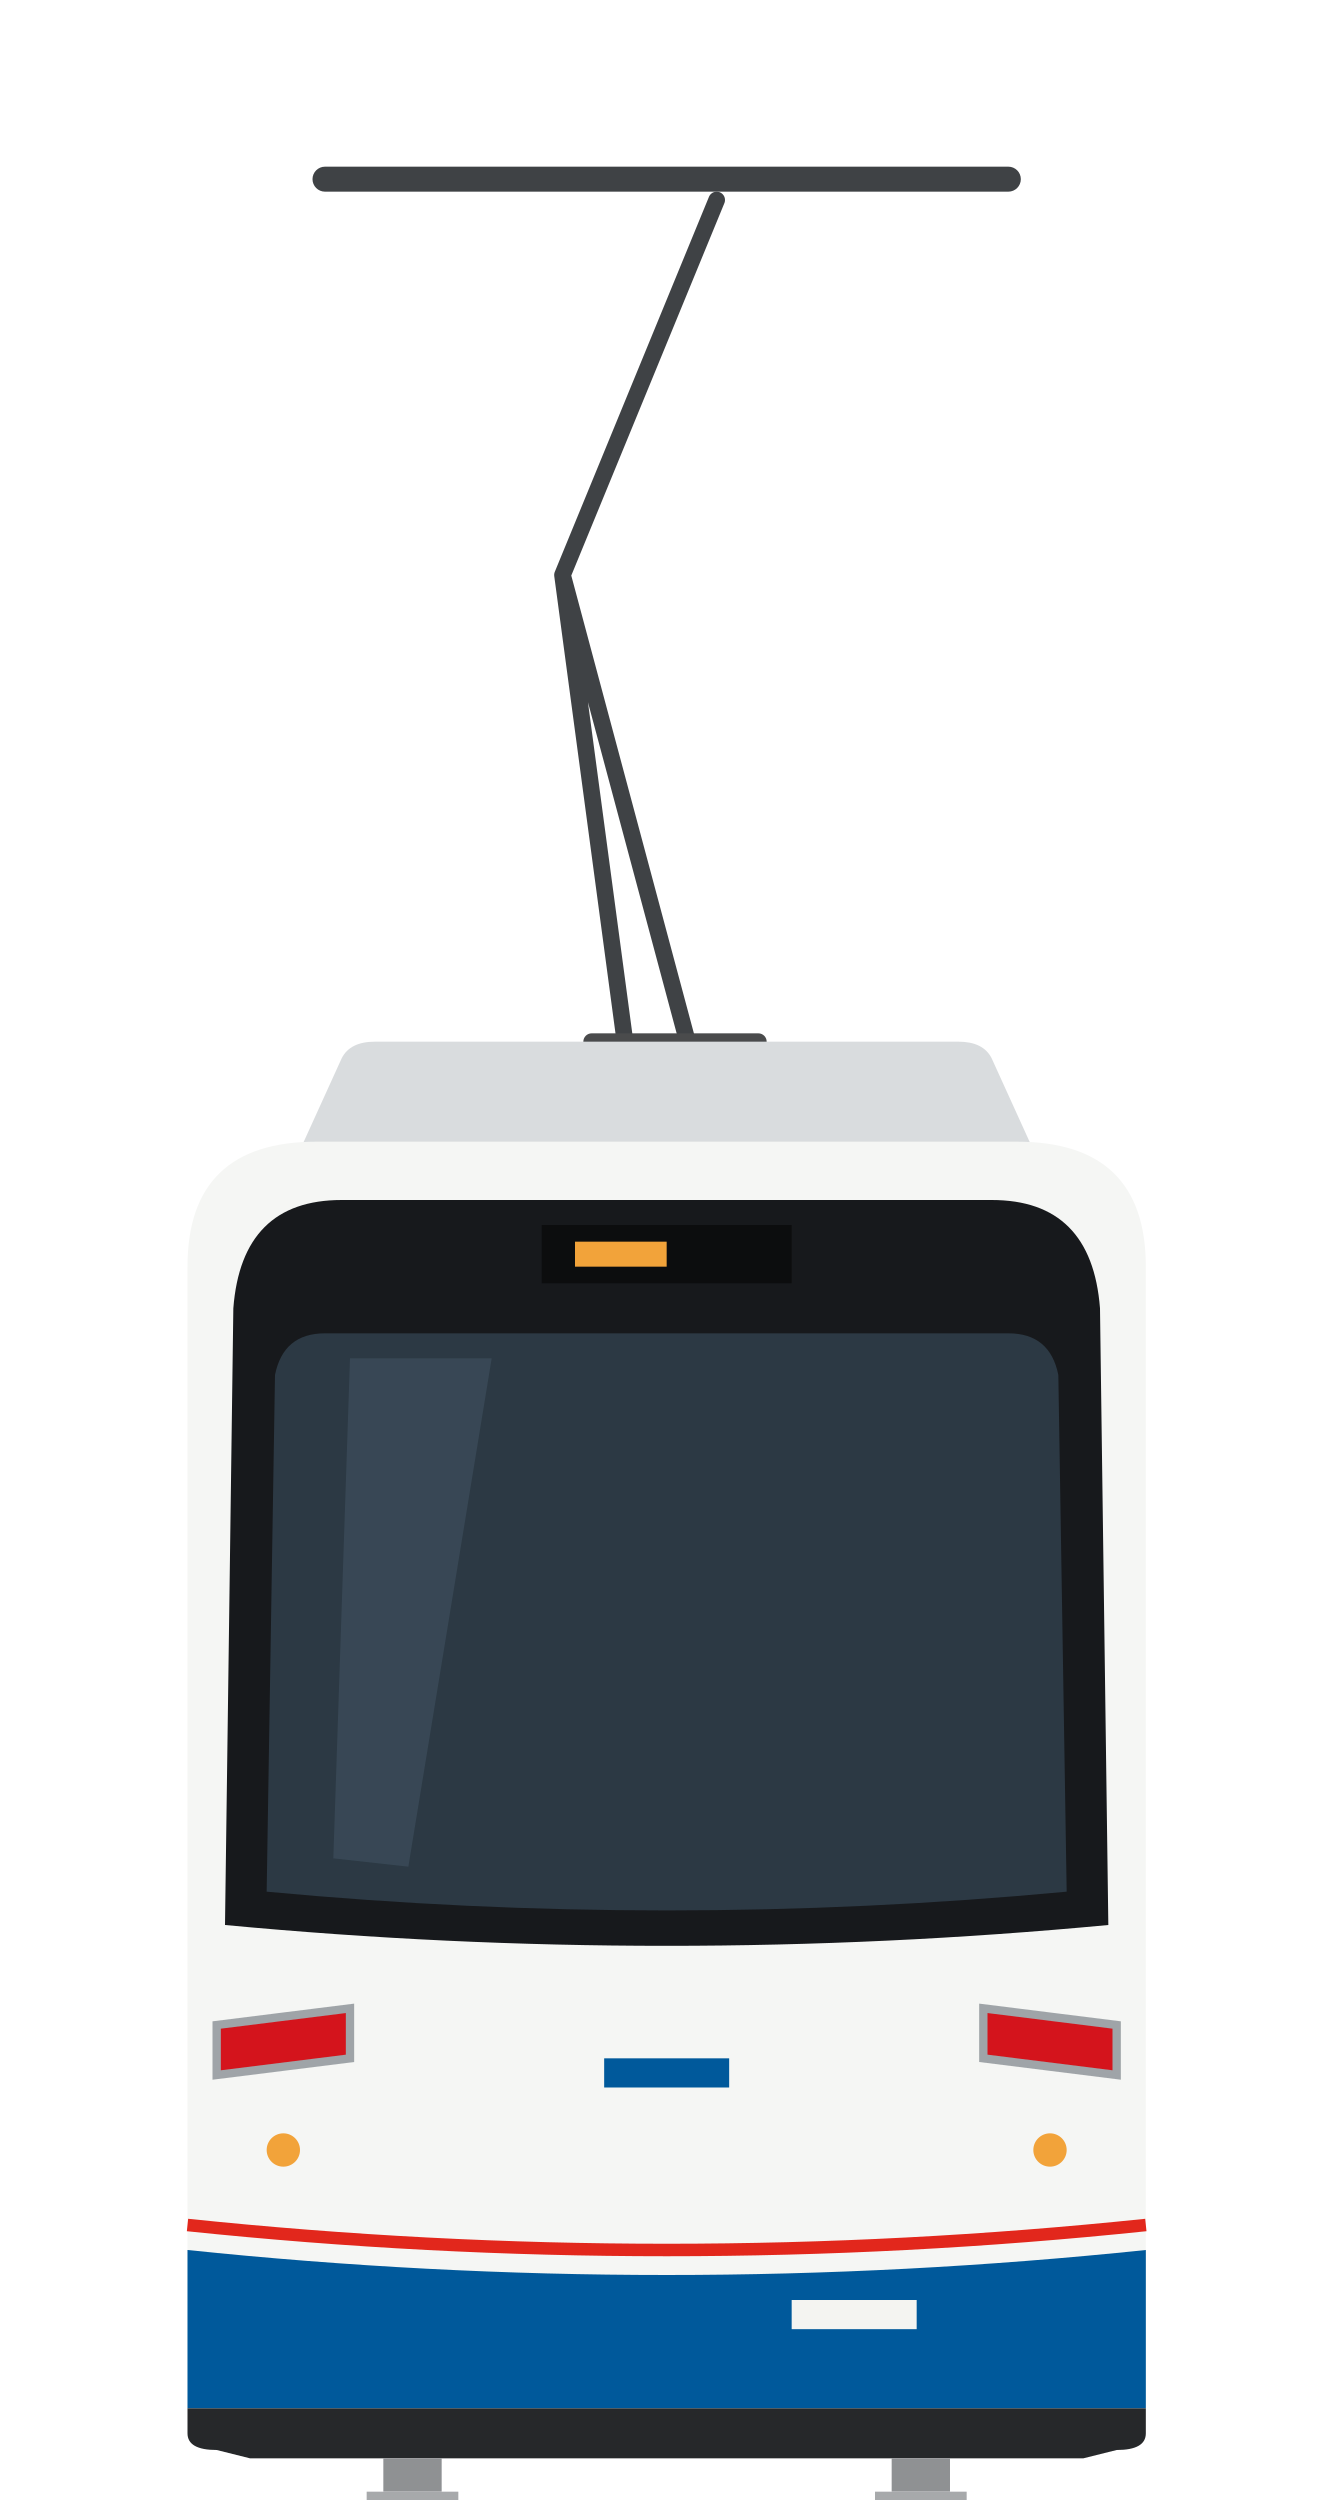
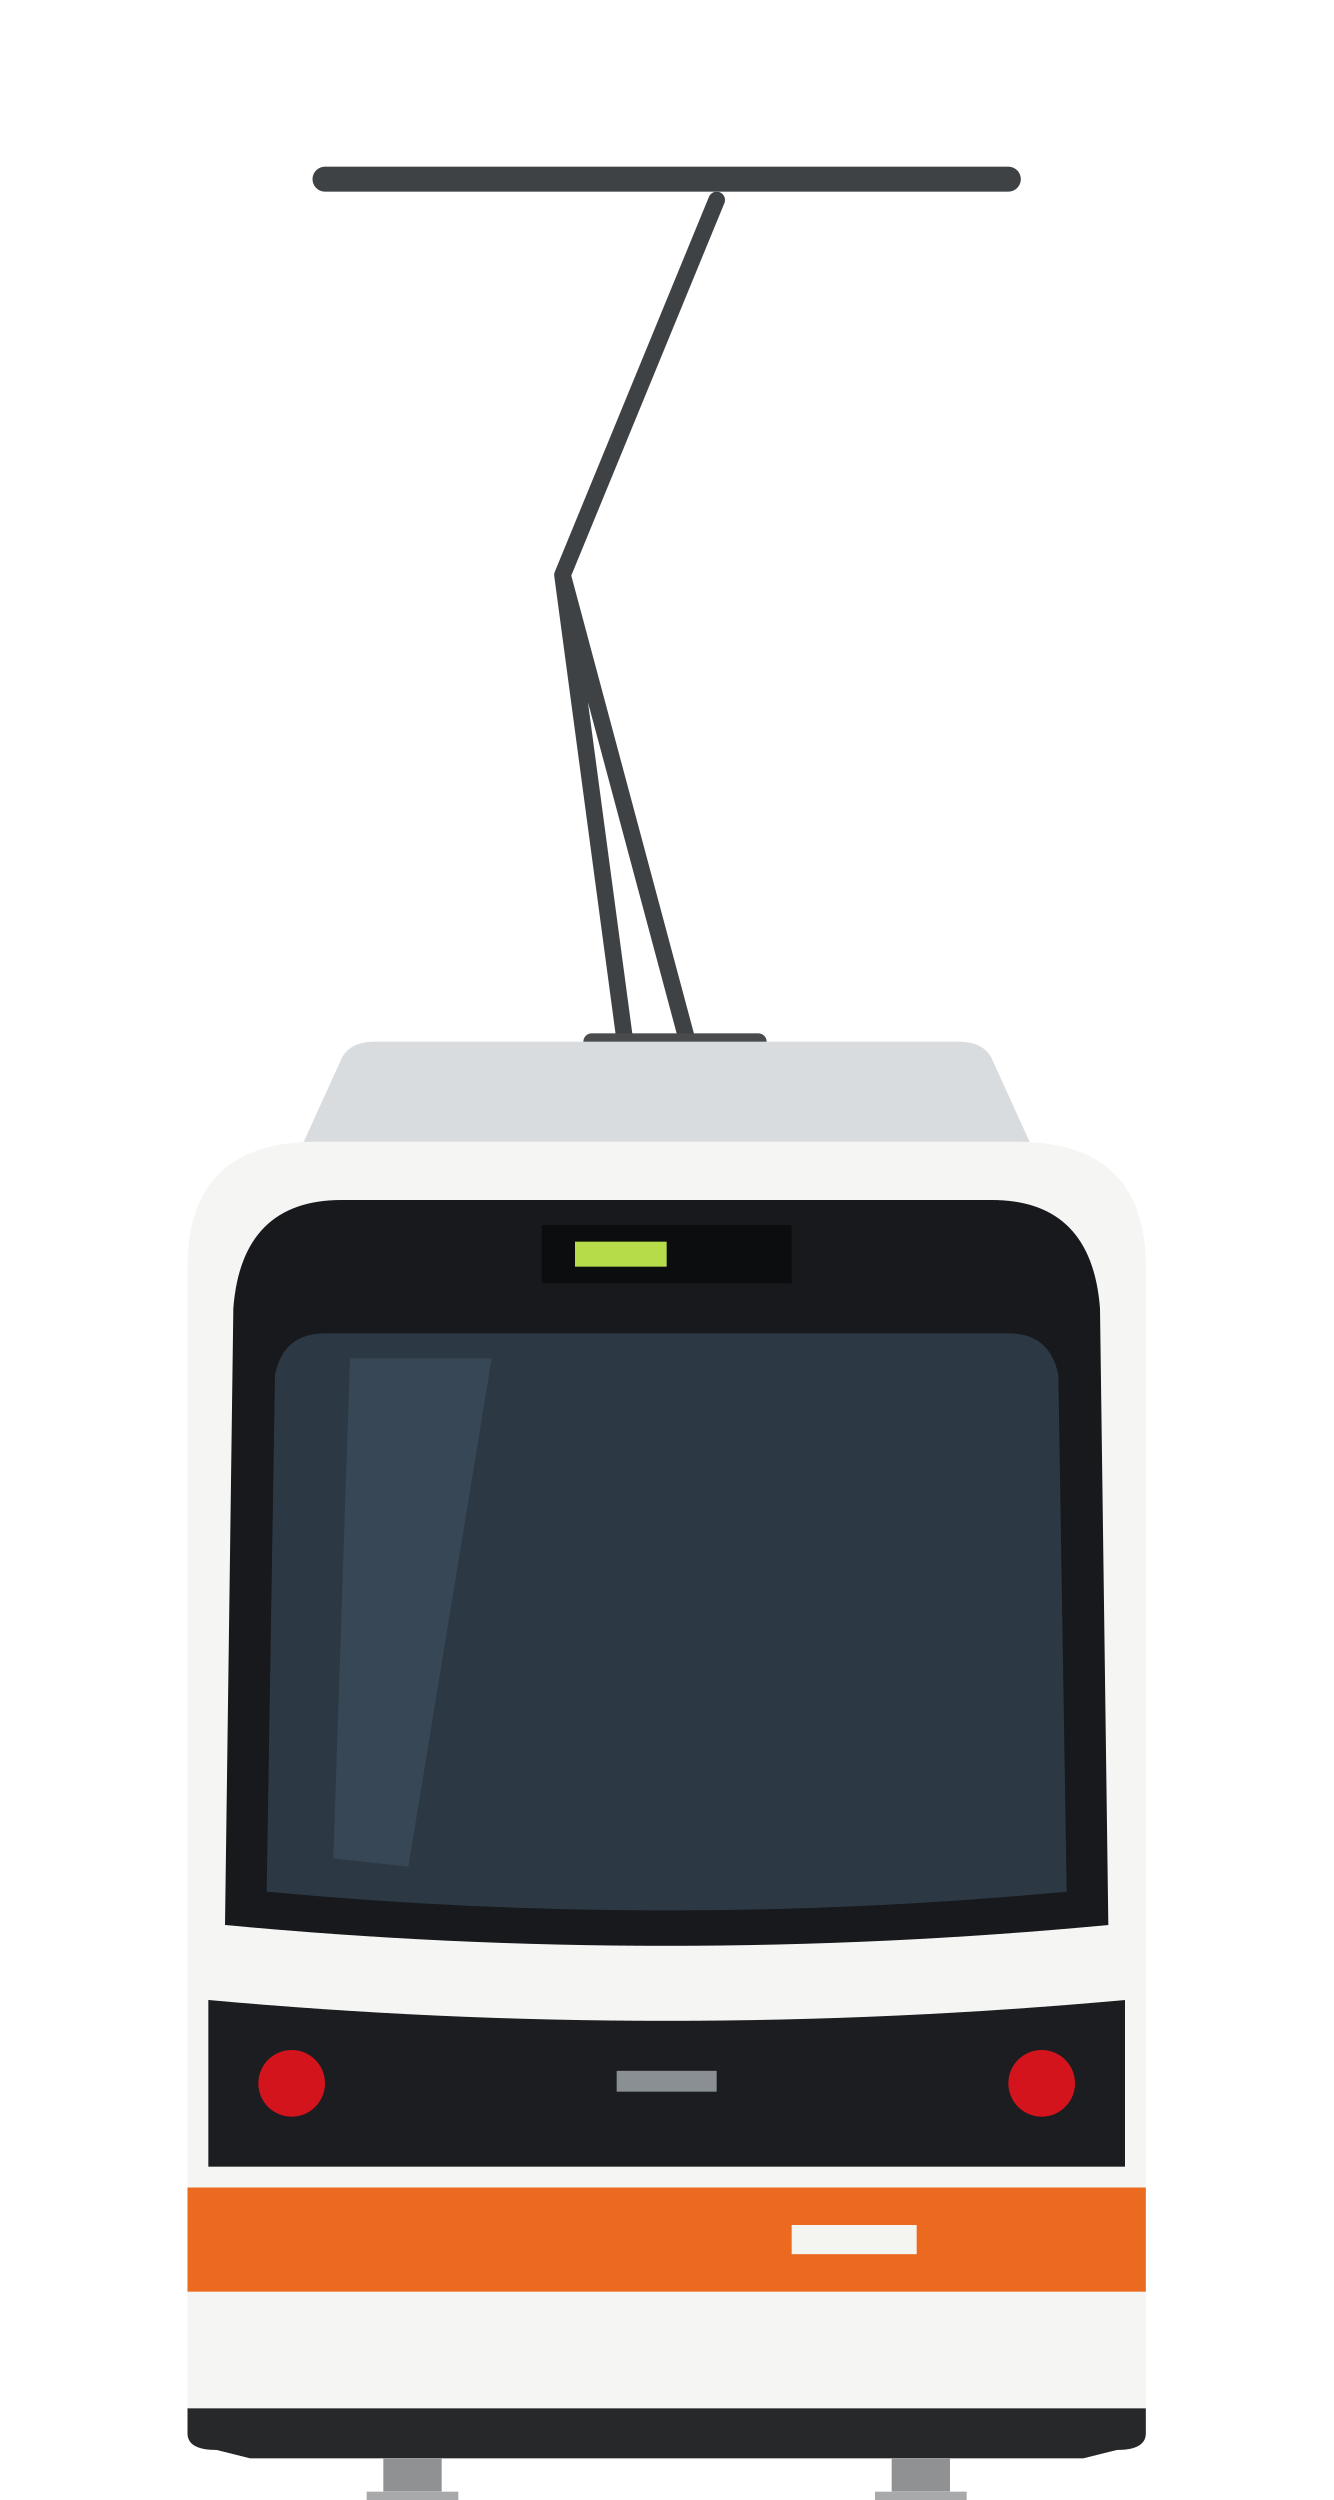
<svg xmlns="http://www.w3.org/2000/svg" viewBox="0 0 320 600">
  <g transform="translate(0,180)">
    <path d="M165 70 L135 -42 L172 -132 M150 70 L135 -42" stroke="#3f4245" stroke-width="4" fill="none" stroke-linecap="round" stroke-linejoin="round" />
    <rect x="75" y="-140" width="170" height="6" rx="3" fill="#3f4245" />
    <rect x="140" y="68" width="44" height="8" rx="2" fill="#4a4b4c" />
    <path d="M72 96 L82 74 Q84 70 90 70 H230 Q236 70 238 74 L248 96 Z" fill="#d9dcde" />
    <path d="M45 398 V124 Q45 94 76 94 H244 Q275 94 275 124 V398 Z" fill="#f5f6f4" />
    <path d="M56 134 Q58 108 82 108 H238 Q262 108 264 134 L266 282 Q160 292 54 282 Z" fill="#17191c" />
    <rect x="130" y="114" width="60" height="14" fill="#0c0d0e" />
-     <rect x="138" y="118" width="22" height="6" fill="#f2a33a" />
+     <rect x="138" y="118" width="22" height="6" fill="#b6dc4a" />
    <path d="M66 150 Q68 140 78 140 H242 Q252 140 254 150 L256 274 Q160 283 64 274 Z" fill="#2c3944" />
    <path d="M84 146 L118 146 L98 268 L80 266 Z" fill="#46596a" opacity=".45" />
-     <path d="M45 360 Q160 372 275 360 V398 H45 Z" fill="#00599b" />
-     <path d="M45 354 Q160 366 275 354" stroke="#e2271c" stroke-width="3" fill="none" />
-     <path d="M52 318 L52 306 L84 302 L84 314 Z" fill="#d4141c" stroke="#9fa4a8" stroke-width="2" />
-     <path d="M268 318 L268 306 L236 302 L236 314 Z" fill="#d4141c" stroke="#9fa4a8" stroke-width="2" />
-     <circle cx="68" cy="336" r="4" fill="#f2a33a" />
-     <circle cx="252" cy="336" r="4" fill="#f2a33a" />
-     <rect x="145" y="314" width="30" height="7" fill="#00599b" />
-     <rect x="190" y="372" width="30" height="7" fill="#f4f4f1" />
+     <path d="M50 300 Q160 310 270 300 V340 H50 Z" fill="#1b1d20" />
+     <circle cx="70" cy="320" r="8" fill="#d4141c" />
+     <circle cx="250" cy="320" r="8" fill="#d4141c" />
+     <rect x="148" y="317" width="24" height="5" fill="#8a8f94" />
+     <rect x="45" y="345" width="230" height="25" fill="#ec6a1f" />
+     <rect x="190" y="354" width="30" height="7" fill="#f4f4f1" />
    <path d="M45 398 H275 V404 Q275 408 268 408 L260 410 H60 L52 408 Q45 408 45 404 Z" fill="#26282a" />
    <rect x="92" y="410" width="14" height="8" fill="#8f9193" />
    <rect x="214" y="410" width="14" height="8" fill="#8f9193" />
    <rect x="88" y="418" width="22" height="2" fill="#a7a9ab" />
    <rect x="210" y="418" width="22" height="2" fill="#a7a9ab" />
  </g>
</svg>
